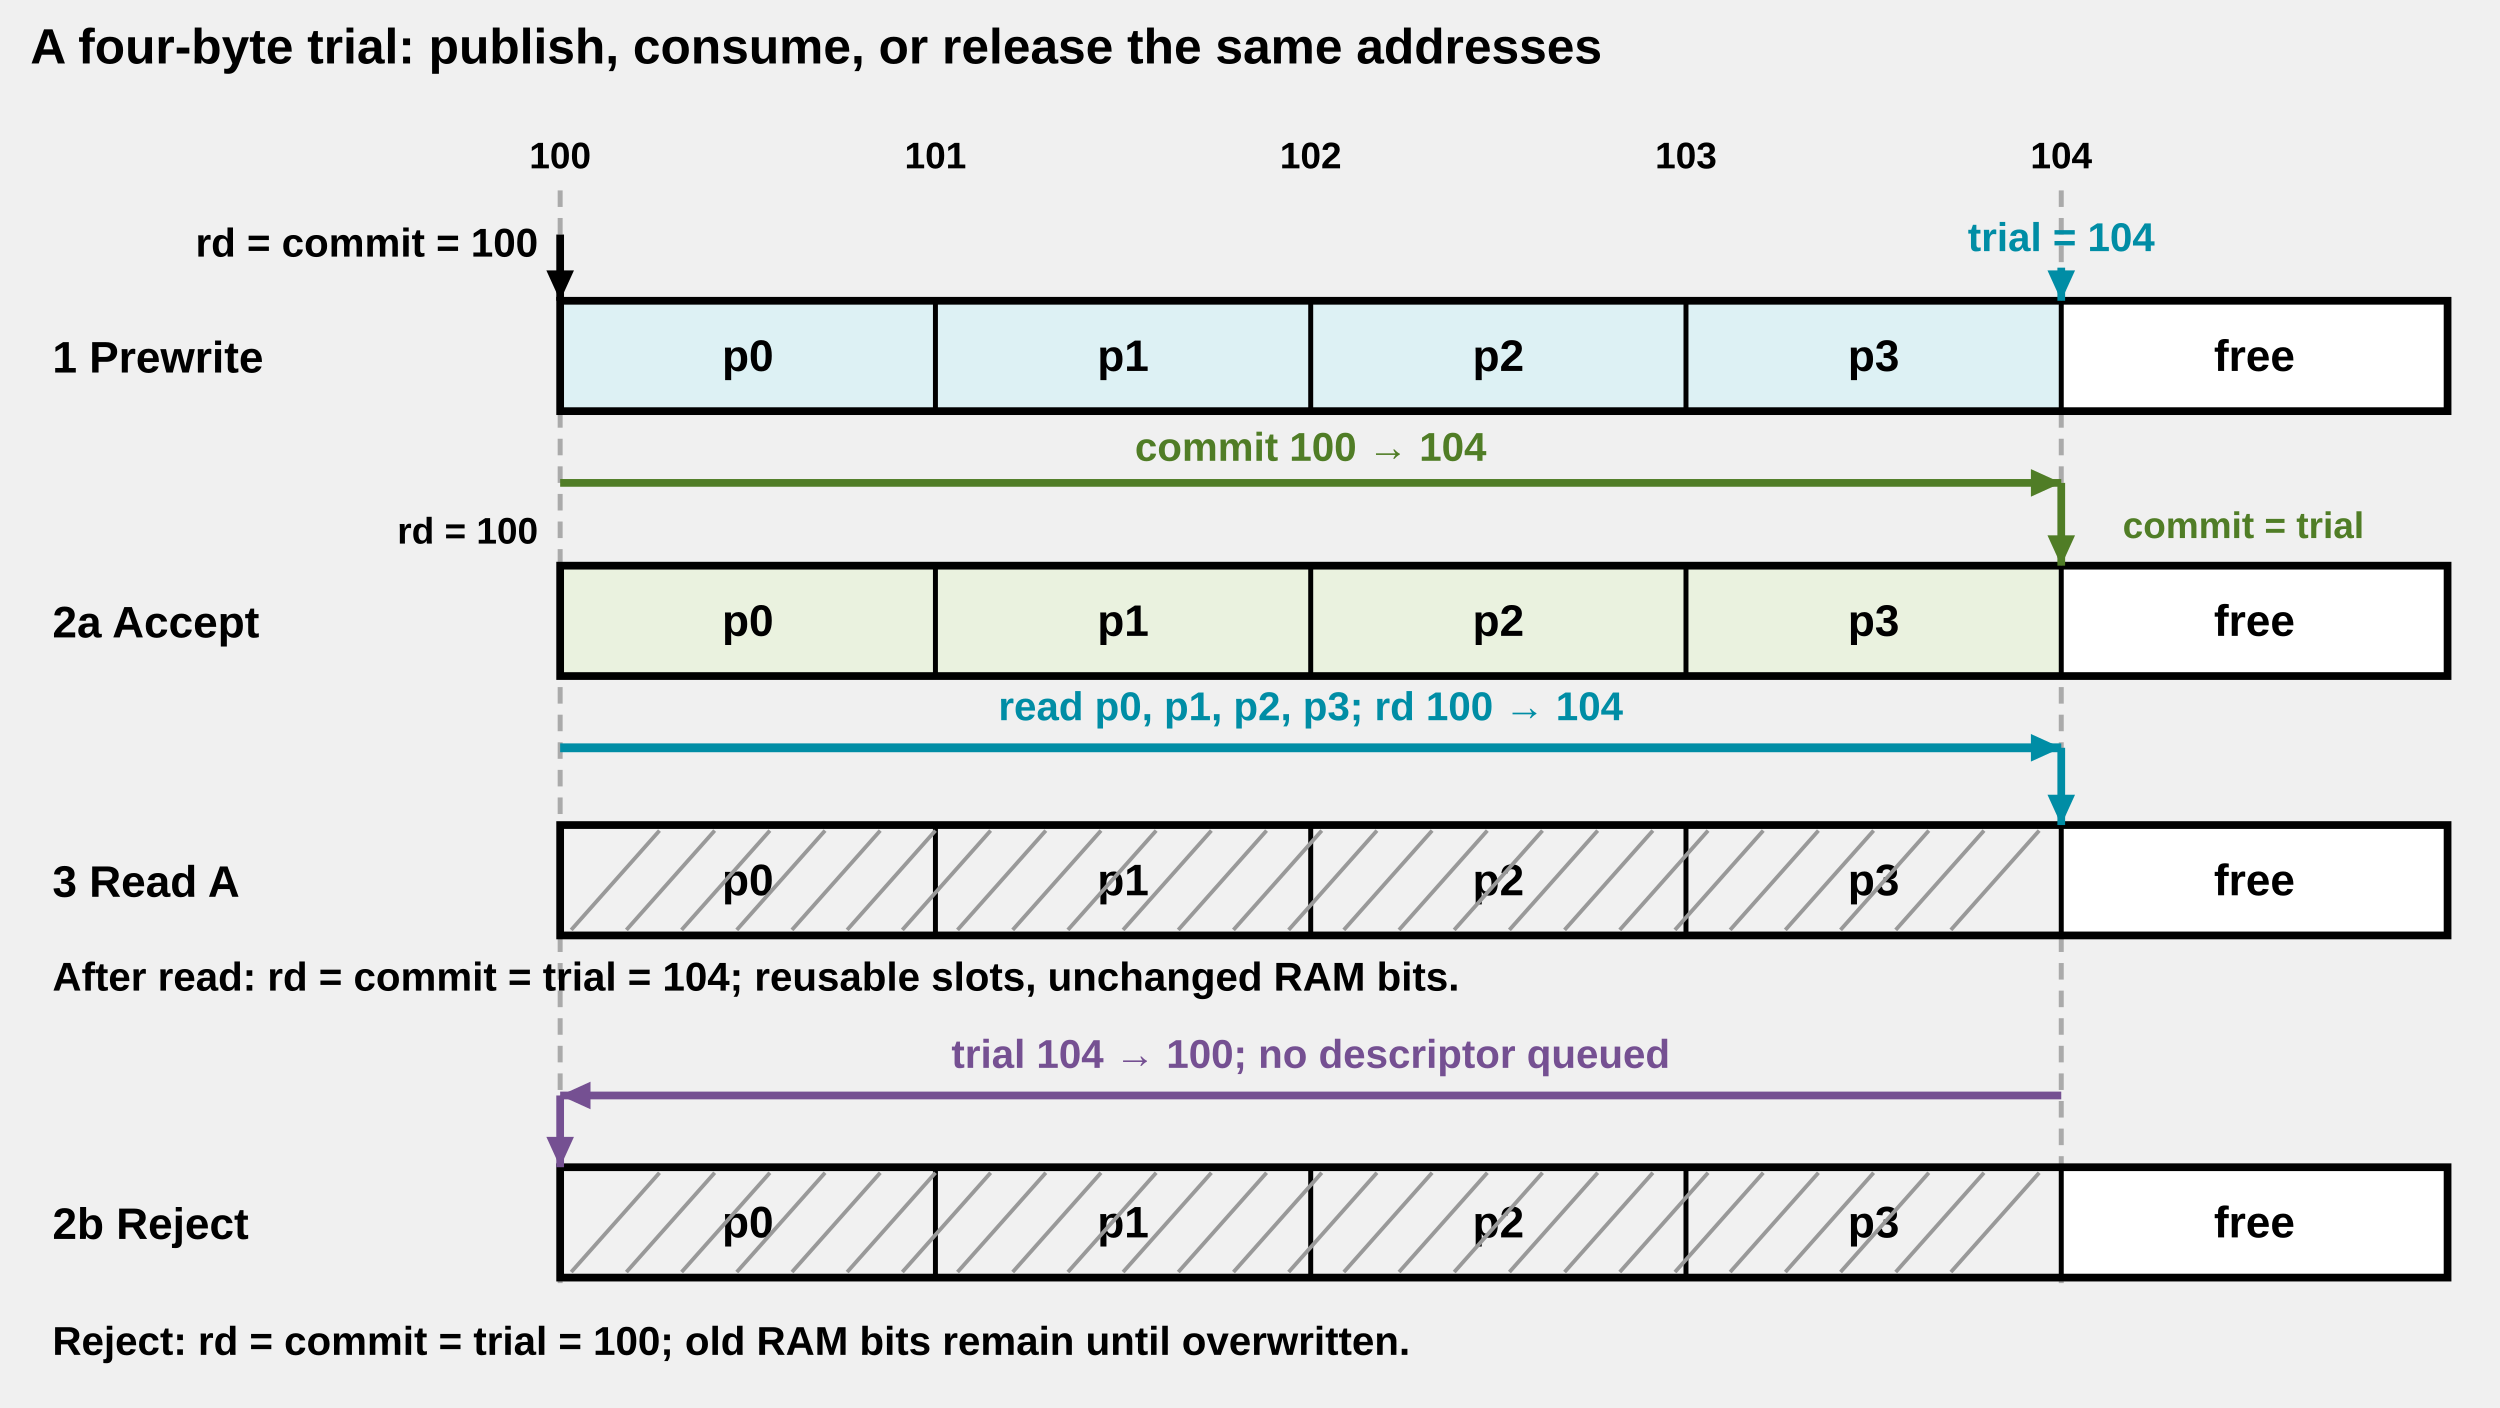
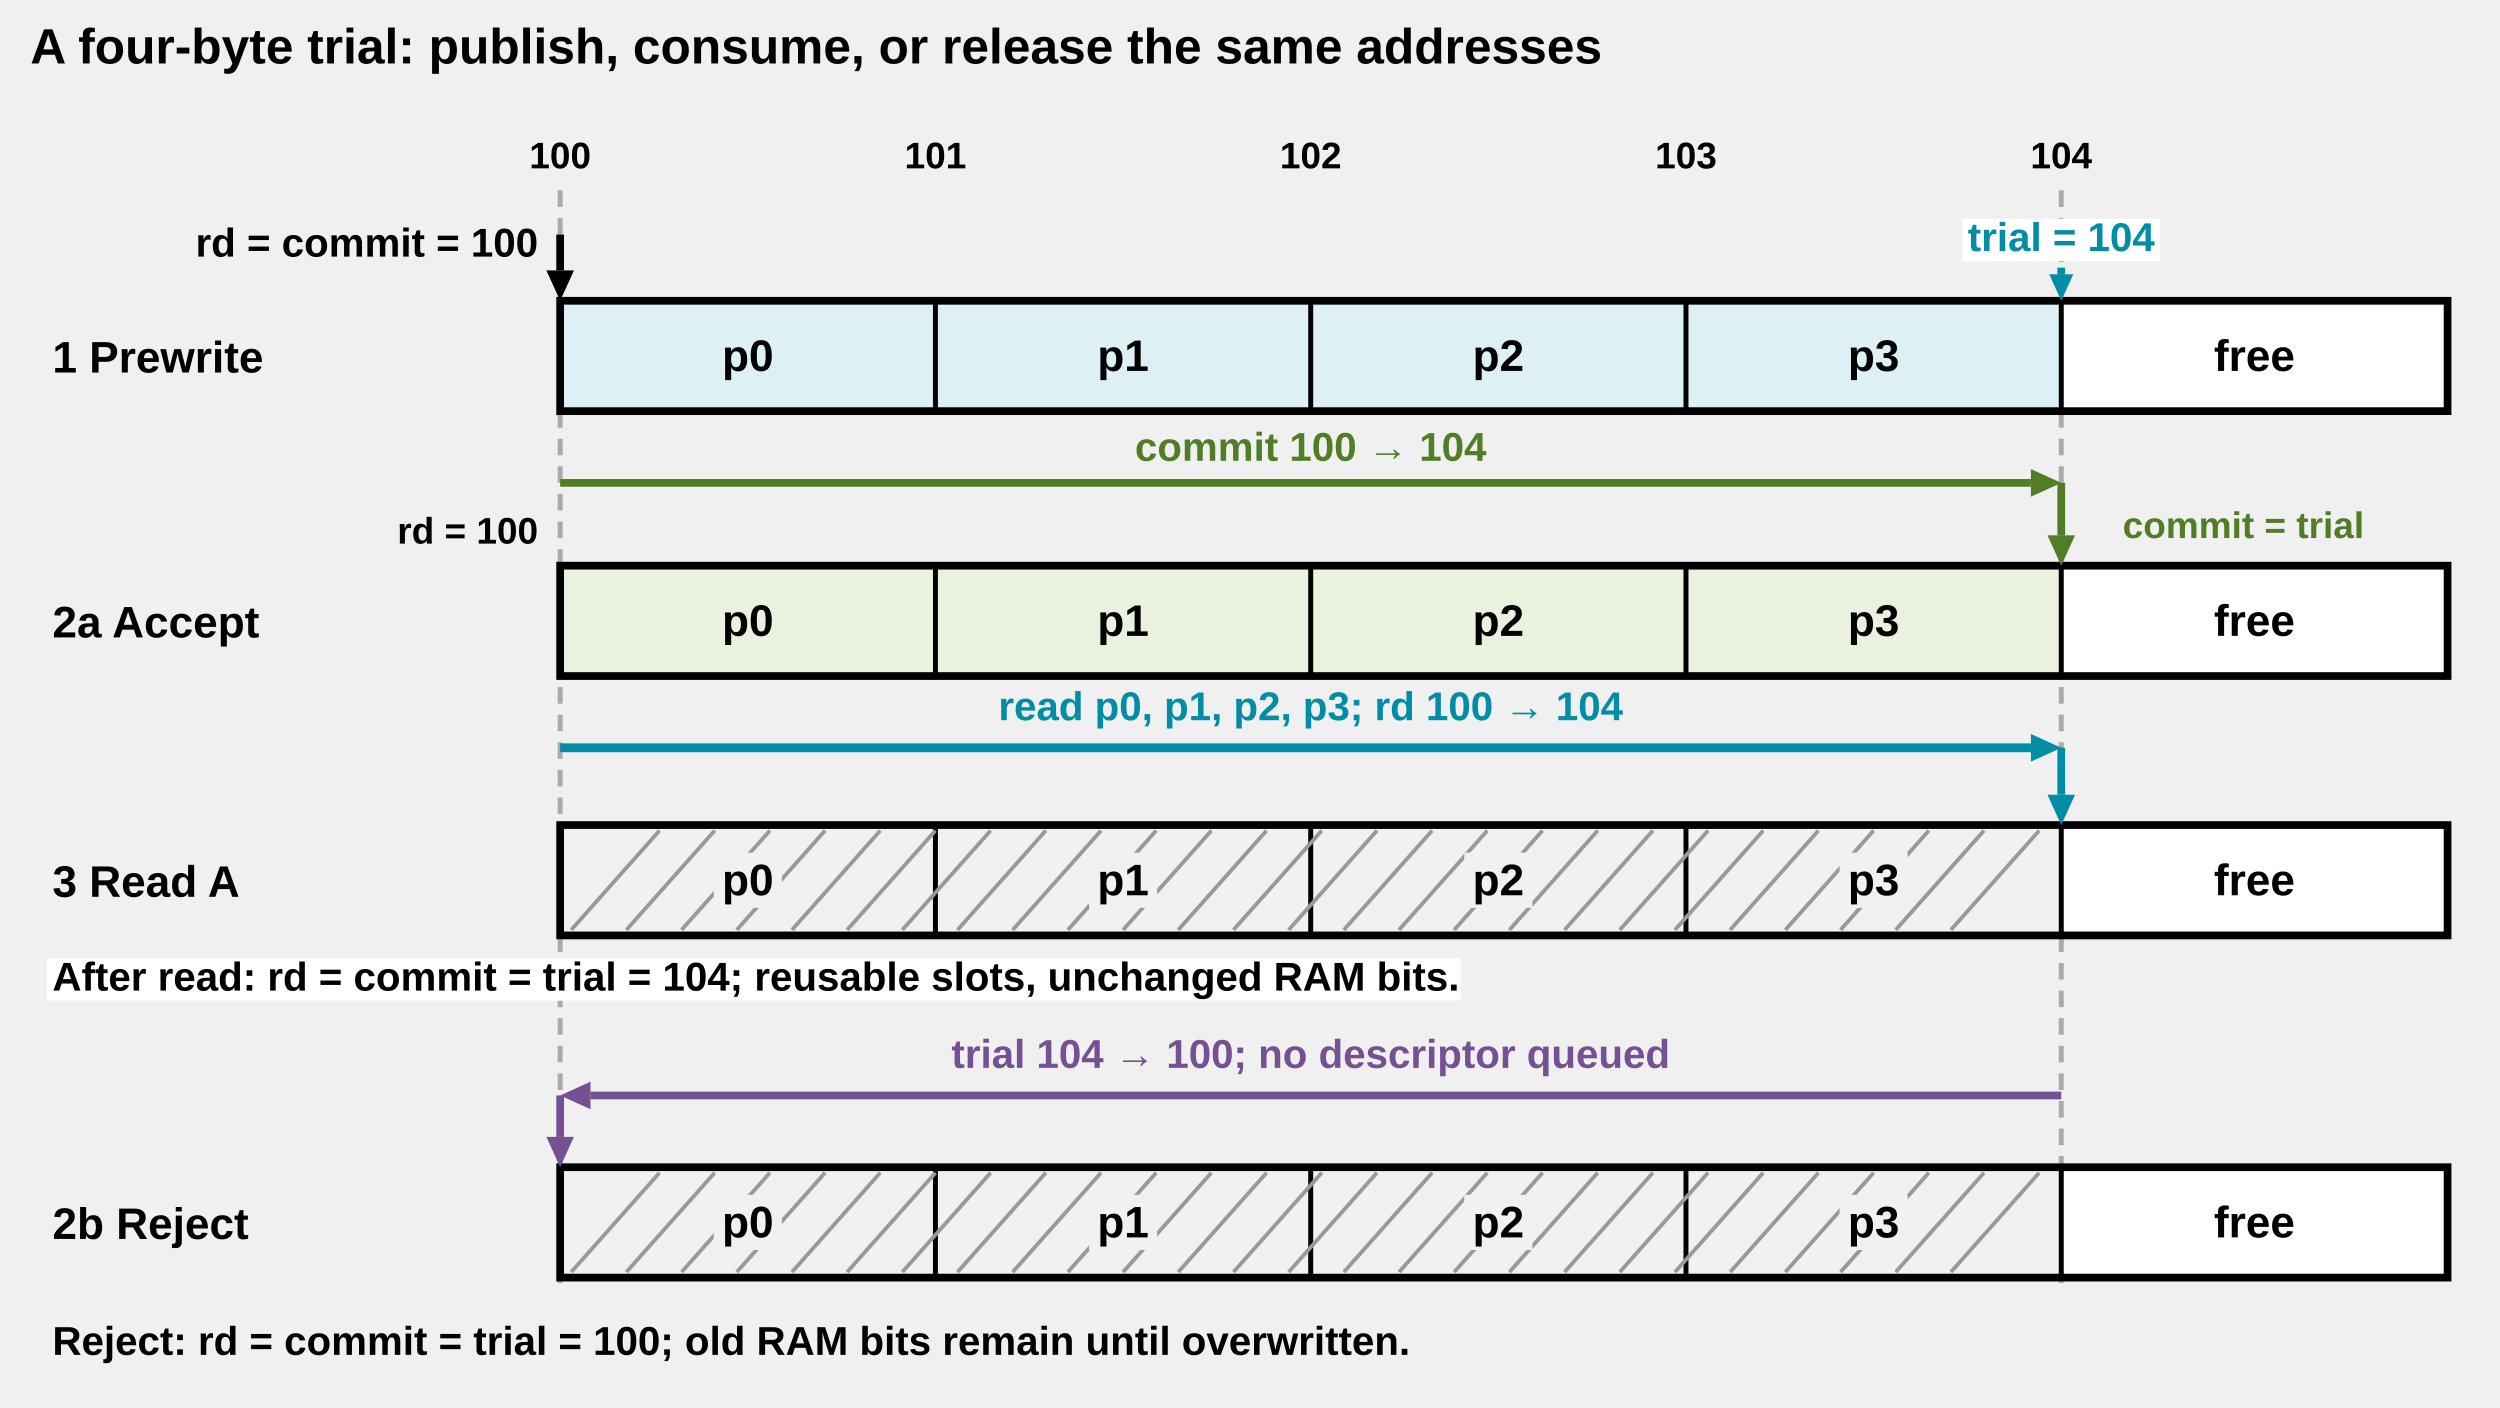
<svg xmlns="http://www.w3.org/2000/svg" width="453.0pt" height="255.0pt" viewBox="-1.5 -1.5 453.0 255.0">
  <style>text { font-family: Arial, Helvetica, sans-serif; }</style>
  <text x="4.00" y="10.00" font-size="9" text-anchor="start" fill="#000" font-weight="bold">A four-byte trial: publish, consume, or release the same addresses</text>
  <text x="100.00" y="29.00" font-size="6.7" text-anchor="middle" fill="#000" font-weight="bold">100</text>
  <text x="168.00" y="29.00" font-size="6.7" text-anchor="middle" fill="#000" font-weight="bold">101</text>
  <text x="236.00" y="29.00" font-size="6.7" text-anchor="middle" fill="#000" font-weight="bold">102</text>
  <text x="304.00" y="29.00" font-size="6.7" text-anchor="middle" fill="#000" font-weight="bold">103</text>
  <text x="372.00" y="29.00" font-size="6.7" text-anchor="middle" fill="#000" font-weight="bold">104</text>
  <path d="M 100.00 33.00 L 100.00 232.00" fill="none" stroke="#AAA" stroke-width="0.9" stroke-dasharray="3 2" />
  <path d="M 372.00 33.00 L 372.00 232.00" fill="none" stroke="#AAA" stroke-width="0.9" stroke-dasharray="3 2" />
  <text x="8.00" y="66.00" font-size="8" text-anchor="start" fill="#000" font-weight="bold">1  Prewrite</text>
  <rect x="100.00" y="53.00" width="68.00" height="20.00" rx="0" fill="#DDF1F4" stroke="none" stroke-width="0" />
  <text x="134.00" y="65.72" font-size="8" text-anchor="middle" fill="#000" font-weight="bold">p0</text>
  <rect x="168.00" y="53.00" width="68.00" height="20.00" rx="0" fill="#DDF1F4" stroke="none" stroke-width="0" />
  <text x="202.00" y="65.72" font-size="8" text-anchor="middle" fill="#000" font-weight="bold">p1</text>
  <rect x="236.00" y="53.00" width="68.00" height="20.00" rx="0" fill="#DDF1F4" stroke="none" stroke-width="0" />
  <text x="270.00" y="65.72" font-size="8" text-anchor="middle" fill="#000" font-weight="bold">p2</text>
  <rect x="304.00" y="53.00" width="68.00" height="20.00" rx="0" fill="#DDF1F4" stroke="none" stroke-width="0" />
  <text x="338.00" y="65.72" font-size="8" text-anchor="middle" fill="#000" font-weight="bold">p3</text>
  <rect x="372.00" y="53.00" width="70.00" height="20.00" rx="0" fill="#FFFFFF" stroke="none" stroke-width="0" />
  <text x="407.00" y="65.72" font-size="8" text-anchor="middle" fill="#000" font-weight="bold">free</text>
  <rect x="100.00" y="53.00" width="342.00" height="20.00" rx="0" fill="none" stroke="#000" stroke-width="1.4" />
  <path d="M 168.00 53.00 L 168.00 73.00" fill="none" stroke="#000" stroke-width="0.9" />
  <path d="M 236.00 53.00 L 236.00 73.00" fill="none" stroke="#000" stroke-width="0.9" />
  <path d="M 304.00 53.00 L 304.00 73.00" fill="none" stroke="#000" stroke-width="0.9" />
  <path d="M 372.00 53.00 L 372.00 73.00" fill="none" stroke="#000" stroke-width="0.9" />
  <text x="96.00" y="45.00" font-size="7.3" text-anchor="end" fill="#000" font-weight="bold">rd = commit = 100</text>
-   <path d="M 100.00 41.00 L 100.00 53.00" fill="none" stroke="#000" stroke-width="1.4" />
+   <path d="M 100.00 41.00 L 100.00 47.50" fill="none" stroke="#000" stroke-width="1.4" />
  <polygon points="100.00,53.00 97.50,47.50 102.50,47.50" fill="#000" />
+   <rect x="354.06" y="38.16" width="35.89" height="7.67" rx="0" fill="#fff" stroke="none" stroke-width="0" />
  <text x="372.00" y="44.00" font-size="7.3" text-anchor="middle" fill="#008DA5" font-weight="bold">trial = 104</text>
-   <path d="M 372.00 47.00 L 372.00 53.00" fill="none" stroke="#008DA5" stroke-width="1.4" />
-   <polygon points="372.00,53.00 369.50,47.50 374.50,47.50" fill="#008DA5" />
+   <path d="M 372.00 47.00 L 372.00 48.20" fill="none" stroke="#008DA5" stroke-width="1.4" />
+   <polygon points="372.00,53.00 369.82,48.20 374.18,48.20" fill="#008DA5" />
  <text x="8.00" y="114.00" font-size="8" text-anchor="start" fill="#000" font-weight="bold">2a  Accept</text>
  <rect x="100.00" y="101.00" width="68.00" height="20.00" rx="0" fill="#EAF2DF" stroke="none" stroke-width="0" />
  <text x="134.00" y="113.72" font-size="8" text-anchor="middle" fill="#000" font-weight="bold">p0</text>
  <rect x="168.00" y="101.00" width="68.00" height="20.00" rx="0" fill="#EAF2DF" stroke="none" stroke-width="0" />
  <text x="202.00" y="113.72" font-size="8" text-anchor="middle" fill="#000" font-weight="bold">p1</text>
  <rect x="236.00" y="101.00" width="68.00" height="20.00" rx="0" fill="#EAF2DF" stroke="none" stroke-width="0" />
  <text x="270.00" y="113.72" font-size="8" text-anchor="middle" fill="#000" font-weight="bold">p2</text>
  <rect x="304.00" y="101.00" width="68.00" height="20.00" rx="0" fill="#EAF2DF" stroke="none" stroke-width="0" />
  <text x="338.00" y="113.72" font-size="8" text-anchor="middle" fill="#000" font-weight="bold">p3</text>
  <rect x="372.00" y="101.00" width="70.00" height="20.00" rx="0" fill="#FFFFFF" stroke="none" stroke-width="0" />
  <text x="407.00" y="113.72" font-size="8" text-anchor="middle" fill="#000" font-weight="bold">free</text>
  <rect x="100.00" y="101.00" width="342.00" height="20.00" rx="0" fill="none" stroke="#000" stroke-width="1.4" />
  <path d="M 168.00 101.00 L 168.00 121.00" fill="none" stroke="#000" stroke-width="0.9" />
  <path d="M 236.00 101.00 L 236.00 121.00" fill="none" stroke="#000" stroke-width="0.9" />
  <path d="M 304.00 101.00 L 304.00 121.00" fill="none" stroke="#000" stroke-width="0.9" />
  <path d="M 372.00 101.00 L 372.00 121.00" fill="none" stroke="#000" stroke-width="0.9" />
-   <path d="M 100.00 86.00 L 372.00 86.00" fill="none" stroke="#507D26" stroke-width="1.4" />
+   <path d="M 100.00 86.00 L 366.50 86.00" fill="none" stroke="#507D26" stroke-width="1.4" />
  <polygon points="372.00,86.00 366.50,88.50 366.50,83.50" fill="#507D26" />
  <text x="236.00" y="82.00" font-size="7.3" text-anchor="middle" fill="#507D26" font-weight="bold">commit 100 → 104</text>
-   <path d="M 372.00 86.00 L 372.00 101.00" fill="none" stroke="#507D26" stroke-width="1.4" />
+   <path d="M 372.00 86.00 L 372.00 95.50" fill="none" stroke="#507D26" stroke-width="1.4" />
  <polygon points="372.00,101.00 369.50,95.50 374.50,95.50" fill="#507D26" />
  <text x="96.00" y="97.00" font-size="6.7" text-anchor="end" fill="#000" font-weight="bold">rd = 100</text>
  <text x="405.00" y="96.00" font-size="6.7" text-anchor="middle" fill="#507D26" font-weight="bold">commit = trial</text>
  <text x="8.00" y="161.00" font-size="8" text-anchor="start" fill="#000" font-weight="bold">3  Read A</text>
  <rect x="100.00" y="148.00" width="68.00" height="20.00" rx="0" fill="#F1F1F1" stroke="none" stroke-width="0" />
-   <text x="134.00" y="160.72" font-size="8" text-anchor="middle" fill="#000" font-weight="bold">p0</text>
+   <text x="134.00" y="160.72" font-size="8" text-anchor="middle" fill="#000" font-weight="bold" />
  <rect x="168.00" y="148.00" width="68.00" height="20.00" rx="0" fill="#F1F1F1" stroke="none" stroke-width="0" />
-   <text x="202.00" y="160.72" font-size="8" text-anchor="middle" fill="#000" font-weight="bold">p1</text>
+   <text x="202.00" y="160.72" font-size="8" text-anchor="middle" fill="#000" font-weight="bold" />
  <rect x="236.00" y="148.00" width="68.00" height="20.00" rx="0" fill="#F1F1F1" stroke="none" stroke-width="0" />
-   <text x="270.00" y="160.72" font-size="8" text-anchor="middle" fill="#000" font-weight="bold">p2</text>
+   <text x="270.00" y="160.72" font-size="8" text-anchor="middle" fill="#000" font-weight="bold" />
  <rect x="304.00" y="148.00" width="68.00" height="20.00" rx="0" fill="#F1F1F1" stroke="none" stroke-width="0" />
-   <text x="338.00" y="160.72" font-size="8" text-anchor="middle" fill="#000" font-weight="bold">p3</text>
+   <text x="338.00" y="160.72" font-size="8" text-anchor="middle" fill="#000" font-weight="bold" />
  <rect x="372.00" y="148.00" width="70.00" height="20.00" rx="0" fill="#FFFFFF" stroke="none" stroke-width="0" />
  <text x="407.00" y="160.72" font-size="8" text-anchor="middle" fill="#000" font-weight="bold">free</text>
  <rect x="100.00" y="148.00" width="342.00" height="20.00" rx="0" fill="none" stroke="#000" stroke-width="1.4" />
  <path d="M 168.00 148.00 L 168.00 168.00" fill="none" stroke="#000" stroke-width="0.9" />
  <path d="M 236.00 148.00 L 236.00 168.00" fill="none" stroke="#000" stroke-width="0.9" />
  <path d="M 304.00 148.00 L 304.00 168.00" fill="none" stroke="#000" stroke-width="0.9" />
  <path d="M 372.00 148.00 L 372.00 168.00" fill="none" stroke="#000" stroke-width="0.9" />
  <path d="M 102.00 167.00 L 118.00 149.00" fill="none" stroke="#999" stroke-width="0.7" />
  <path d="M 112.00 167.00 L 128.00 149.00" fill="none" stroke="#999" stroke-width="0.7" />
  <path d="M 122.00 167.00 L 138.00 149.00" fill="none" stroke="#999" stroke-width="0.7" />
  <path d="M 132.00 167.00 L 148.00 149.00" fill="none" stroke="#999" stroke-width="0.7" />
  <path d="M 142.00 167.00 L 158.00 149.00" fill="none" stroke="#999" stroke-width="0.7" />
  <path d="M 152.00 167.00 L 168.00 149.00" fill="none" stroke="#999" stroke-width="0.7" />
  <path d="M 162.00 167.00 L 178.00 149.00" fill="none" stroke="#999" stroke-width="0.7" />
  <path d="M 172.00 167.00 L 188.00 149.00" fill="none" stroke="#999" stroke-width="0.7" />
  <path d="M 182.00 167.00 L 198.00 149.00" fill="none" stroke="#999" stroke-width="0.7" />
  <path d="M 192.00 167.00 L 208.00 149.00" fill="none" stroke="#999" stroke-width="0.7" />
  <path d="M 202.00 167.00 L 218.00 149.00" fill="none" stroke="#999" stroke-width="0.7" />
  <path d="M 212.00 167.00 L 228.00 149.00" fill="none" stroke="#999" stroke-width="0.7" />
  <path d="M 222.00 167.00 L 238.00 149.00" fill="none" stroke="#999" stroke-width="0.7" />
  <path d="M 232.00 167.00 L 248.00 149.00" fill="none" stroke="#999" stroke-width="0.7" />
  <path d="M 242.00 167.00 L 258.00 149.00" fill="none" stroke="#999" stroke-width="0.7" />
  <path d="M 252.00 167.00 L 268.00 149.00" fill="none" stroke="#999" stroke-width="0.7" />
  <path d="M 262.00 167.00 L 278.00 149.00" fill="none" stroke="#999" stroke-width="0.7" />
  <path d="M 272.00 167.00 L 288.00 149.00" fill="none" stroke="#999" stroke-width="0.7" />
  <path d="M 282.00 167.00 L 298.00 149.00" fill="none" stroke="#999" stroke-width="0.7" />
  <path d="M 292.00 167.00 L 308.00 149.00" fill="none" stroke="#999" stroke-width="0.7" />
  <path d="M 302.00 167.00 L 318.00 149.00" fill="none" stroke="#999" stroke-width="0.7" />
  <path d="M 312.00 167.00 L 328.00 149.00" fill="none" stroke="#999" stroke-width="0.7" />
  <path d="M 322.00 167.00 L 338.00 149.00" fill="none" stroke="#999" stroke-width="0.7" />
  <path d="M 332.00 167.00 L 348.00 149.00" fill="none" stroke="#999" stroke-width="0.7" />
  <path d="M 342.00 167.00 L 358.00 149.00" fill="none" stroke="#999" stroke-width="0.7" />
  <path d="M 352.00 167.00 L 368.00 149.00" fill="none" stroke="#999" stroke-width="0.7" />
-   <path d="M 100.00 134.00 L 372.00 134.00" fill="none" stroke="#008DA5" stroke-width="1.6" />
+   <rect x="127.83" y="153.00" width="12.34" height="10.00" rx="0" fill="#F1F1F1" stroke="none" stroke-width="0" />
+   <text x="134.00" y="160.72" font-size="8" text-anchor="middle" fill="#000" font-weight="bold">p0</text>
+   <rect x="195.83" y="153.00" width="12.34" height="10.00" rx="0" fill="#F1F1F1" stroke="none" stroke-width="0" />
+   <text x="202.00" y="160.72" font-size="8" text-anchor="middle" fill="#000" font-weight="bold">p1</text>
+   <rect x="263.83" y="153.00" width="12.34" height="10.00" rx="0" fill="#F1F1F1" stroke="none" stroke-width="0" />
+   <text x="270.00" y="160.72" font-size="8" text-anchor="middle" fill="#000" font-weight="bold">p2</text>
+   <rect x="331.83" y="153.00" width="12.34" height="10.00" rx="0" fill="#F1F1F1" stroke="none" stroke-width="0" />
+   <text x="338.00" y="160.72" font-size="8" text-anchor="middle" fill="#000" font-weight="bold">p3</text>
+   <path d="M 100.00 134.00 L 366.50 134.00" fill="none" stroke="#008DA5" stroke-width="1.6" />
  <polygon points="372.00,134.00 366.50,136.50 366.50,131.50" fill="#008DA5" />
  <text x="236.00" y="129.00" font-size="7.3" text-anchor="middle" fill="#008DA5" font-weight="bold">read p0, p1, p2, p3; rd 100 → 104</text>
-   <path d="M 372.00 134.00 L 372.00 148.00" fill="none" stroke="#008DA5" stroke-width="1.4" />
+   <path d="M 372.00 134.00 L 372.00 142.50" fill="none" stroke="#008DA5" stroke-width="1.4" />
  <polygon points="372.00,148.00 369.50,142.50 374.50,142.50" fill="#008DA5" />
+   <rect x="7.00" y="172.16" width="256.16" height="7.67" rx="0" fill="#fff" stroke="none" stroke-width="0" />
  <text x="8.00" y="178.00" font-size="7.3" text-anchor="start" fill="#000" font-weight="bold">After read: rd = commit = trial = 104; reusable slots, unchanged RAM bits.</text>
  <text x="8.00" y="223.00" font-size="8" text-anchor="start" fill="#000" font-weight="bold">2b  Reject</text>
  <rect x="100.00" y="210.00" width="68.00" height="20.00" rx="0" fill="#F1F1F1" stroke="none" stroke-width="0" />
-   <text x="134.00" y="222.72" font-size="8" text-anchor="middle" fill="#000" font-weight="bold">p0</text>
+   <text x="134.00" y="222.72" font-size="8" text-anchor="middle" fill="#000" font-weight="bold" />
  <rect x="168.00" y="210.00" width="68.00" height="20.00" rx="0" fill="#F1F1F1" stroke="none" stroke-width="0" />
-   <text x="202.00" y="222.72" font-size="8" text-anchor="middle" fill="#000" font-weight="bold">p1</text>
+   <text x="202.00" y="222.72" font-size="8" text-anchor="middle" fill="#000" font-weight="bold" />
  <rect x="236.00" y="210.00" width="68.00" height="20.00" rx="0" fill="#F1F1F1" stroke="none" stroke-width="0" />
-   <text x="270.00" y="222.72" font-size="8" text-anchor="middle" fill="#000" font-weight="bold">p2</text>
+   <text x="270.00" y="222.72" font-size="8" text-anchor="middle" fill="#000" font-weight="bold" />
  <rect x="304.00" y="210.00" width="68.00" height="20.00" rx="0" fill="#F1F1F1" stroke="none" stroke-width="0" />
-   <text x="338.00" y="222.72" font-size="8" text-anchor="middle" fill="#000" font-weight="bold">p3</text>
+   <text x="338.00" y="222.72" font-size="8" text-anchor="middle" fill="#000" font-weight="bold" />
  <rect x="372.00" y="210.00" width="70.00" height="20.00" rx="0" fill="#FFFFFF" stroke="none" stroke-width="0" />
  <text x="407.00" y="222.72" font-size="8" text-anchor="middle" fill="#000" font-weight="bold">free</text>
  <rect x="100.00" y="210.00" width="342.00" height="20.00" rx="0" fill="none" stroke="#000" stroke-width="1.4" />
  <path d="M 168.00 210.00 L 168.00 230.00" fill="none" stroke="#000" stroke-width="0.9" />
  <path d="M 236.00 210.00 L 236.00 230.00" fill="none" stroke="#000" stroke-width="0.9" />
  <path d="M 304.00 210.00 L 304.00 230.00" fill="none" stroke="#000" stroke-width="0.9" />
  <path d="M 372.00 210.00 L 372.00 230.00" fill="none" stroke="#000" stroke-width="0.9" />
  <path d="M 102.00 229.00 L 118.00 211.00" fill="none" stroke="#999" stroke-width="0.7" />
  <path d="M 112.00 229.00 L 128.00 211.00" fill="none" stroke="#999" stroke-width="0.7" />
  <path d="M 122.00 229.00 L 138.00 211.00" fill="none" stroke="#999" stroke-width="0.7" />
  <path d="M 132.00 229.00 L 148.00 211.00" fill="none" stroke="#999" stroke-width="0.7" />
  <path d="M 142.00 229.00 L 158.00 211.00" fill="none" stroke="#999" stroke-width="0.7" />
  <path d="M 152.00 229.00 L 168.00 211.00" fill="none" stroke="#999" stroke-width="0.7" />
  <path d="M 162.00 229.00 L 178.00 211.00" fill="none" stroke="#999" stroke-width="0.7" />
  <path d="M 172.00 229.00 L 188.00 211.00" fill="none" stroke="#999" stroke-width="0.7" />
  <path d="M 182.00 229.00 L 198.00 211.00" fill="none" stroke="#999" stroke-width="0.7" />
  <path d="M 192.00 229.00 L 208.00 211.00" fill="none" stroke="#999" stroke-width="0.7" />
  <path d="M 202.00 229.00 L 218.00 211.00" fill="none" stroke="#999" stroke-width="0.7" />
  <path d="M 212.00 229.00 L 228.00 211.00" fill="none" stroke="#999" stroke-width="0.7" />
  <path d="M 222.00 229.00 L 238.00 211.00" fill="none" stroke="#999" stroke-width="0.7" />
  <path d="M 232.00 229.00 L 248.00 211.00" fill="none" stroke="#999" stroke-width="0.7" />
  <path d="M 242.00 229.00 L 258.00 211.00" fill="none" stroke="#999" stroke-width="0.7" />
  <path d="M 252.00 229.00 L 268.00 211.00" fill="none" stroke="#999" stroke-width="0.7" />
  <path d="M 262.00 229.00 L 278.00 211.00" fill="none" stroke="#999" stroke-width="0.7" />
  <path d="M 272.00 229.00 L 288.00 211.00" fill="none" stroke="#999" stroke-width="0.7" />
  <path d="M 282.00 229.00 L 298.00 211.00" fill="none" stroke="#999" stroke-width="0.7" />
  <path d="M 292.00 229.00 L 308.00 211.00" fill="none" stroke="#999" stroke-width="0.7" />
  <path d="M 302.00 229.00 L 318.00 211.00" fill="none" stroke="#999" stroke-width="0.7" />
  <path d="M 312.00 229.00 L 328.00 211.00" fill="none" stroke="#999" stroke-width="0.7" />
  <path d="M 322.00 229.00 L 338.00 211.00" fill="none" stroke="#999" stroke-width="0.7" />
  <path d="M 332.00 229.00 L 348.00 211.00" fill="none" stroke="#999" stroke-width="0.7" />
  <path d="M 342.00 229.00 L 358.00 211.00" fill="none" stroke="#999" stroke-width="0.7" />
  <path d="M 352.00 229.00 L 368.00 211.00" fill="none" stroke="#999" stroke-width="0.7" />
-   <path d="M 372.00 197.00 L 100.00 197.00" fill="none" stroke="#755092" stroke-width="1.4" />
+   <rect x="127.83" y="215.00" width="12.34" height="10.00" rx="0" fill="#F1F1F1" stroke="none" stroke-width="0" />
+   <text x="134.00" y="222.72" font-size="8" text-anchor="middle" fill="#000" font-weight="bold">p0</text>
+   <rect x="195.83" y="215.00" width="12.34" height="10.00" rx="0" fill="#F1F1F1" stroke="none" stroke-width="0" />
+   <text x="202.00" y="222.72" font-size="8" text-anchor="middle" fill="#000" font-weight="bold">p1</text>
+   <rect x="263.83" y="215.00" width="12.34" height="10.00" rx="0" fill="#F1F1F1" stroke="none" stroke-width="0" />
+   <text x="270.00" y="222.72" font-size="8" text-anchor="middle" fill="#000" font-weight="bold">p2</text>
+   <rect x="331.83" y="215.00" width="12.34" height="10.00" rx="0" fill="#F1F1F1" stroke="none" stroke-width="0" />
+   <text x="338.00" y="222.72" font-size="8" text-anchor="middle" fill="#000" font-weight="bold">p3</text>
+   <path d="M 372.00 197.00 L 105.50 197.00" fill="none" stroke="#755092" stroke-width="1.4" />
  <polygon points="100.00,197.00 105.50,194.50 105.50,199.50" fill="#755092" />
  <text x="236.00" y="192.00" font-size="7.3" text-anchor="middle" fill="#755092" font-weight="bold">trial 104 → 100; no descriptor queued</text>
-   <path d="M 100.00 197.00 L 100.00 210.00" fill="none" stroke="#755092" stroke-width="1.4" />
+   <path d="M 100.00 197.00 L 100.00 204.50" fill="none" stroke="#755092" stroke-width="1.4" />
  <polygon points="100.00,210.00 97.50,204.50 102.50,204.50" fill="#755092" />
  <text x="8.00" y="244.00" font-size="7.3" text-anchor="start" fill="#000" font-weight="bold">Reject: rd = commit = trial = 100; old RAM bits remain until overwritten.</text>
</svg>
